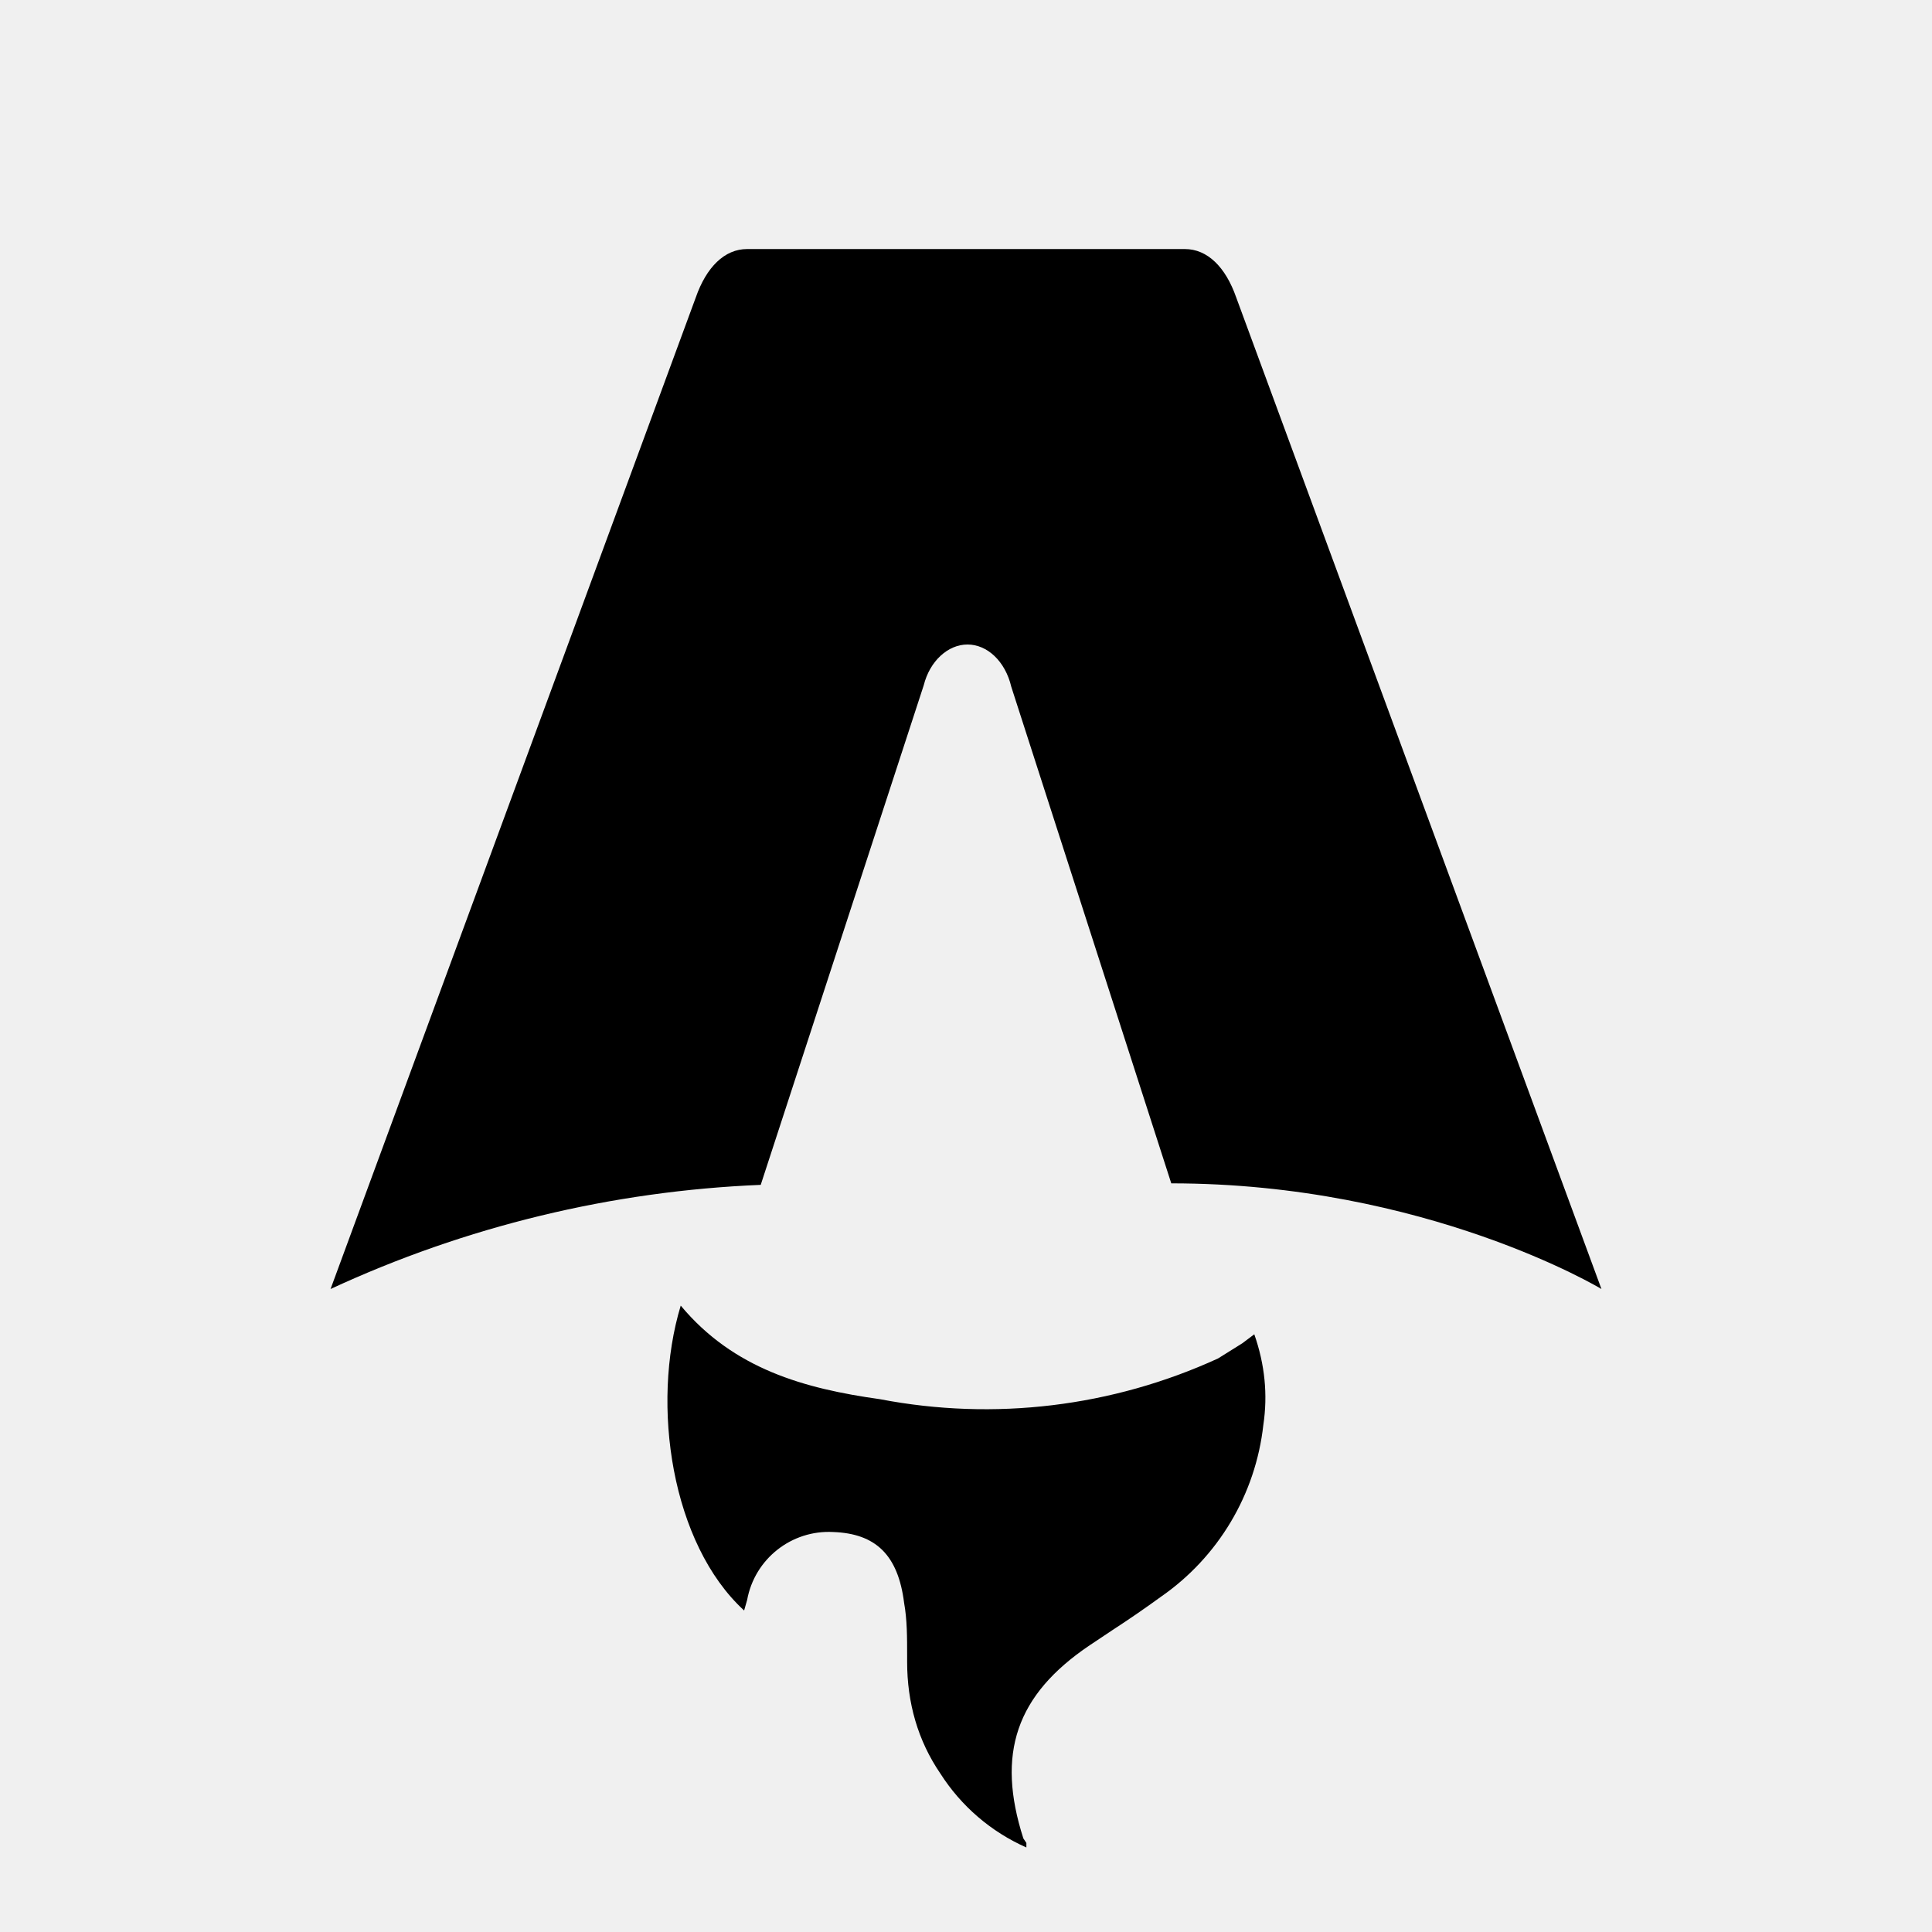
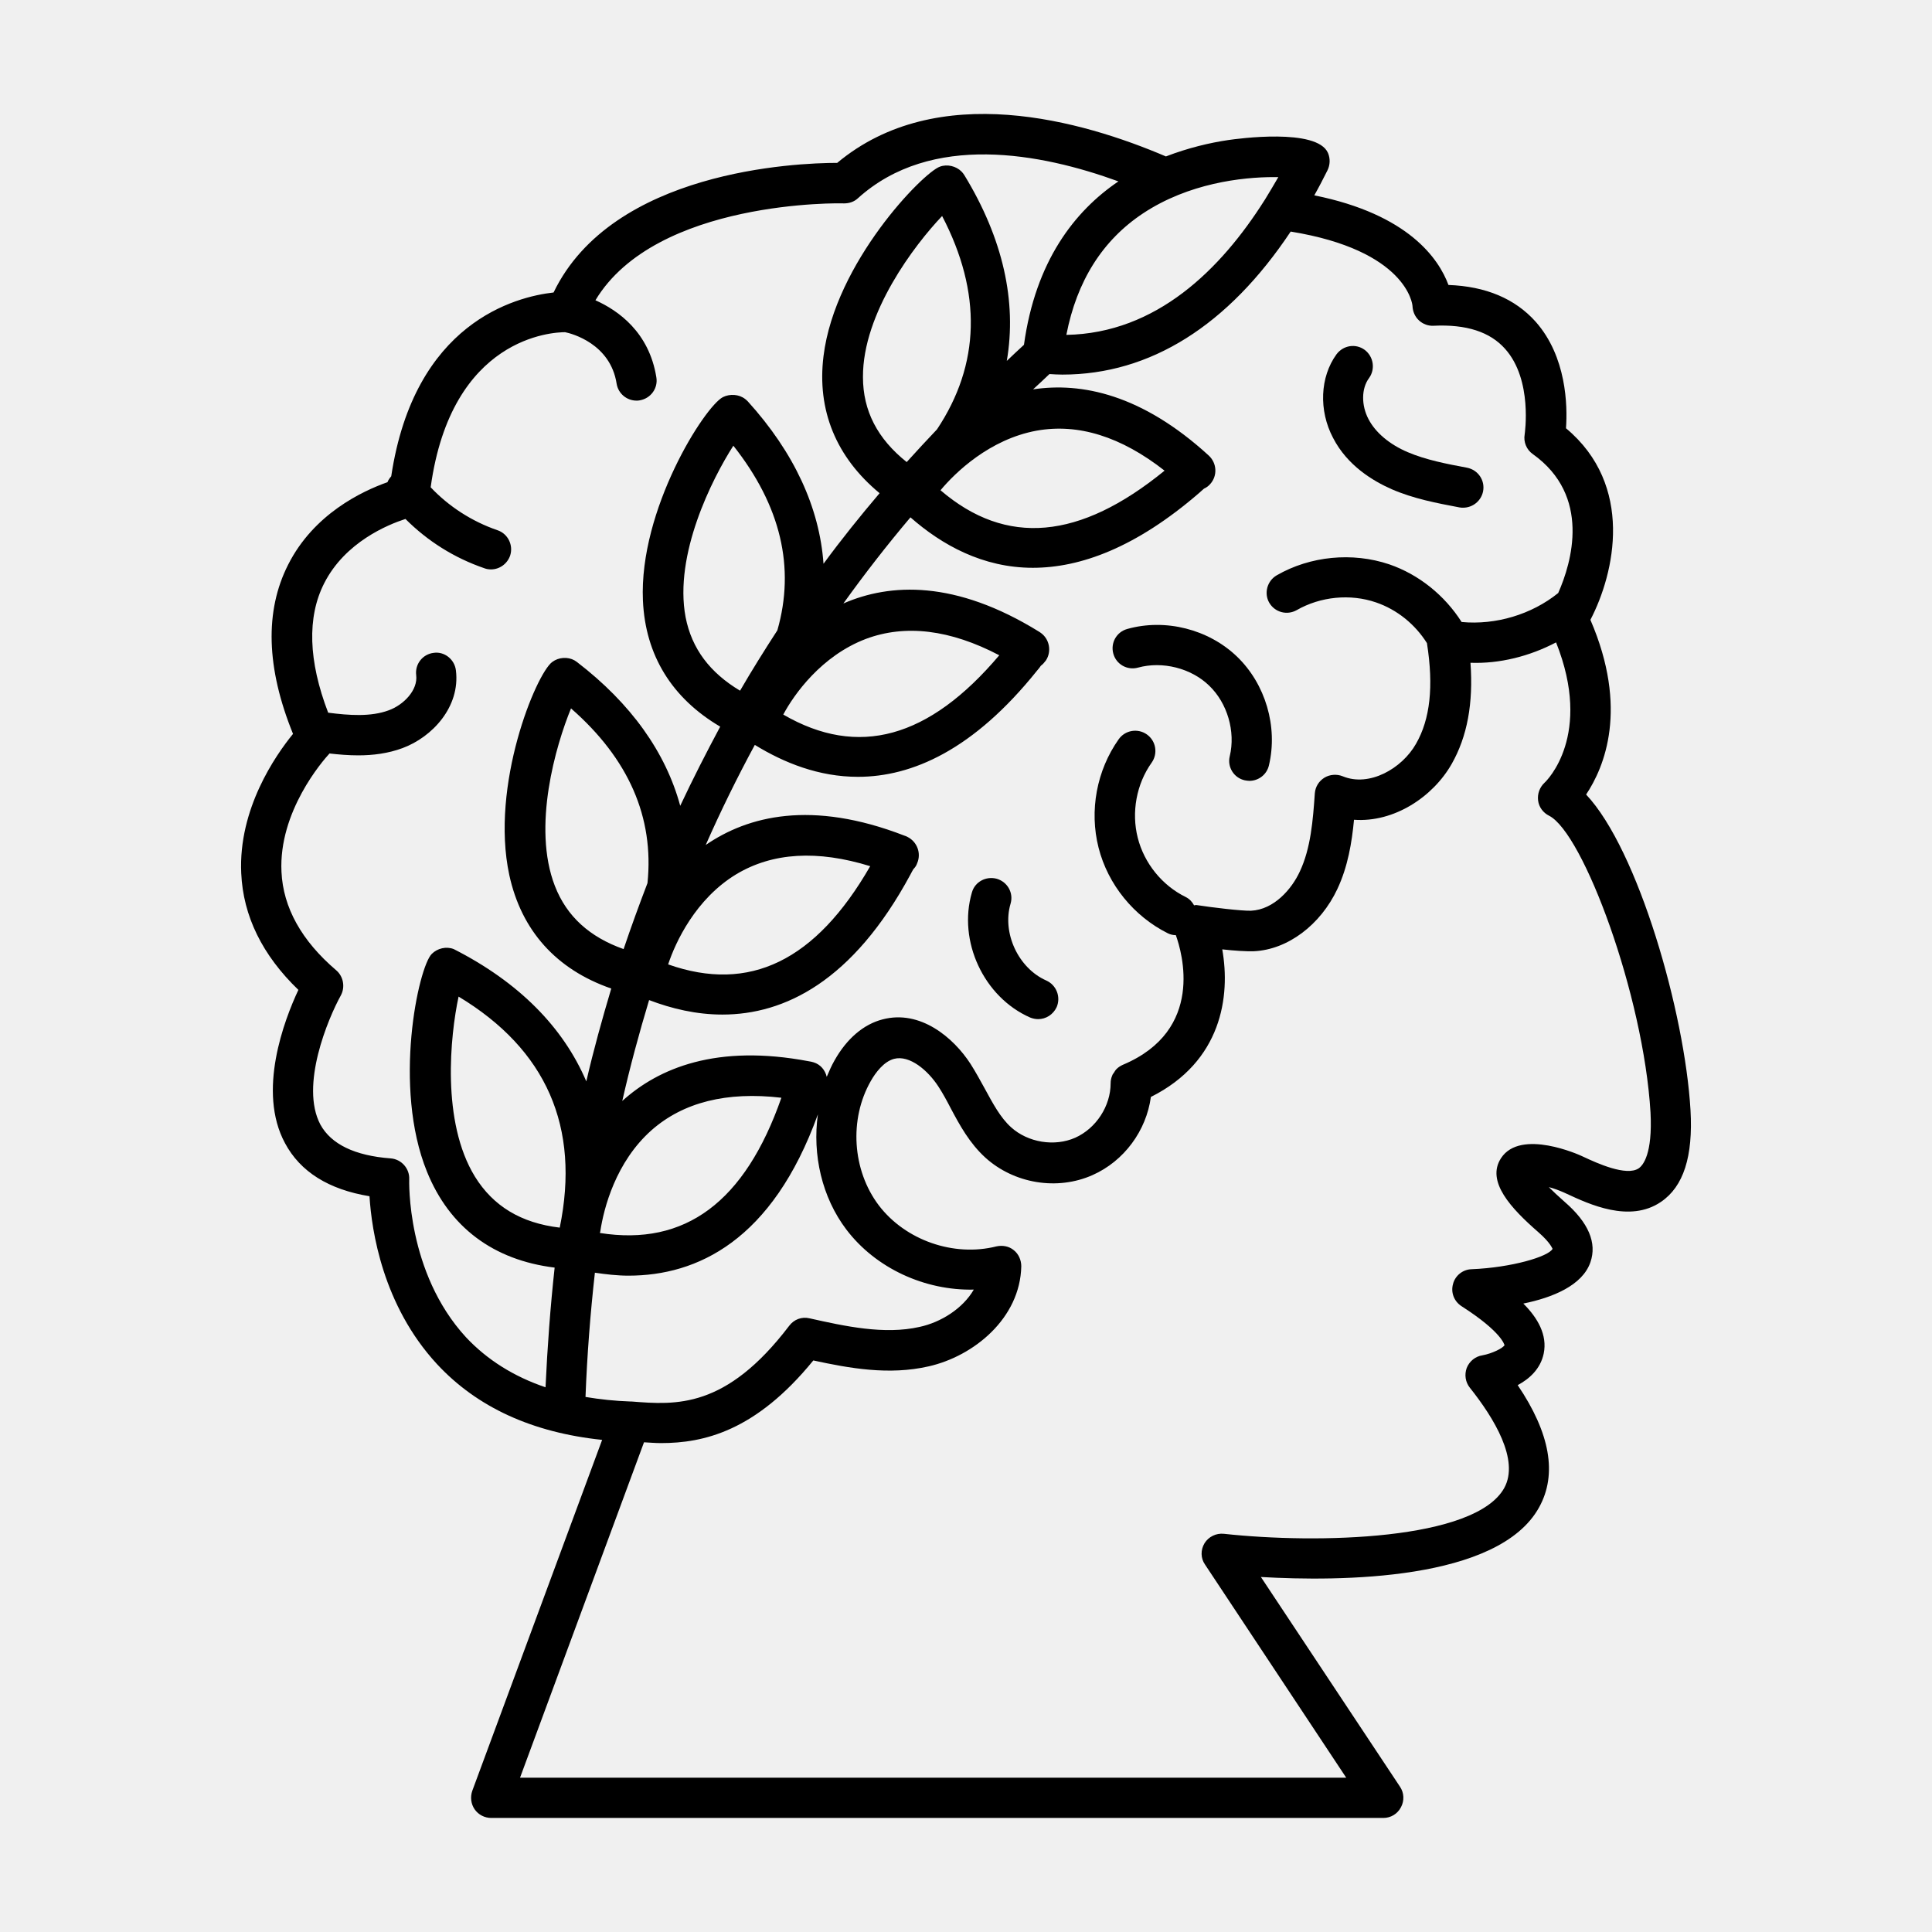
- <svg xmlns="http://www.w3.org/2000/svg" fill="none" viewBox="0 0 128 128">
-   <path d="M50.4 78.5a75.1 75.1 0 0 0-28.5 6.9l24.2-65.7c.7-2 1.9-3.2 3.4-3.2h29c1.5 0 2.7 1.2 3.4 3.2l24.2 65.7s-11.6-7-28.5-7L67 45.5c-.4-1.7-1.6-2.8-2.9-2.8-1.3 0-2.5 1.1-2.9 2.7L50.4 78.5Zm-1.1 28.2Zm-4.2-20.2c-2 6.6-.6 15.8 4.2 20.2a17.5 17.5 0 0 1 .2-.7 5.5 5.5 0 0 1 5.7-4.5c2.8.1 4.3 1.5 4.7 4.7.2 1.1.2 2.3.2 3.5v.4c0 2.7.7 5.2 2.2 7.4a13 13 0 0 0 5.7 4.9v-.3l-.2-.3c-1.8-5.6-.5-9.5 4.4-12.8l1.5-1a73 73 0 0 0 3.2-2.2 16 16 0 0 0 6.8-11.4c.3-2 .1-4-.6-6l-.8.6-1.6 1a37 37 0 0 1-22.4 2.7c-5-.7-9.7-2-13.2-6.2Z" />
-   <style>
-         path { fill: #000; }
-         @media (prefers-color-scheme: dark) {
-             path { fill: #FFF; }
-         }
-     </style>
+ <svg xmlns="http://www.w3.org/2000/svg" id="Layer_1" enable-background="new 0 0 72 72" height="512" viewBox="0 0 72 72" width="512">
+   <g>
+     <path d="m63 41.37c-.21-3.63-1.95-9.7-3.89-11.76.68-1.02 1.59-3.2.16-6.51.91-1.75 1.64-5.01-.91-7.14.06-.85.02-2.67-1.13-3.97-.77-.86-1.86-1.32-3.25-1.37-.36-.97-1.48-2.63-5-3.34.17-.3.33-.61.49-.93.1-.2.11-.44.02-.65-.41-.94-3.38-.53-3.72-.48-.68.1-1.49.29-2.32.61-3.11-1.33-8.51-2.88-12.25.24-1.54 0-8.38.29-10.57 4.83-1.42.16-5.19 1.12-6.05 6.85-.06.07-.11.14-.14.22-.96.34-2.75 1.19-3.7 3.07-.88 1.73-.82 3.85.18 6.31-.66.81-2.04 2.8-1.93 5.19.07 1.6.79 3.06 2.13 4.35-.53 1.13-1.54 3.78-.5 5.71.57 1.07 1.63 1.73 3.15 1.98.08 1.28.49 4.06 2.51 6.25 1.5 1.62 3.57 2.56 6.16 2.83l-4.84 13.08c-.08.23-.05.49.09.69s.37.32.62.32h33.24c.28 0 .53-.15.66-.4.13-.24.12-.54-.04-.77l-5.18-7.81c2.93.17 8.86.15 10.37-2.6.68-1.23.41-2.76-.8-4.55.43-.23.85-.6.97-1.18.14-.69-.22-1.32-.76-1.86 1.08-.22 2.2-.67 2.5-1.54.25-.72-.07-1.48-.96-2.25-.25-.22-.44-.4-.59-.55.19.05.38.12.56.2l.11.05c.82.38 2.34 1.1 3.51.3.84-.57 1.2-1.69 1.1-3.42zm-10.36-29.96c.01.2.09.39.24.53s.35.21.54.2c1.23-.06 2.11.23 2.67.86 1.04 1.16.73 3.17.73 3.19-.05.28.07.57.3.73 2.19 1.56 1.45 4.05.95 5.18-.99.8-2.33 1.2-3.6 1.08-.63-.99-1.59-1.77-2.7-2.15-1.37-.46-2.94-.31-4.19.41-.36.21-.48.67-.28 1.02.21.36.66.48 1.02.28.89-.51 2-.62 2.96-.29.79.27 1.46.82 1.9 1.52v.01c.25 1.6.12 2.82-.41 3.74-.52.92-1.74 1.62-2.73 1.21-.22-.09-.48-.07-.68.05-.21.13-.34.34-.36.58-.07 1.01-.15 2.05-.56 2.92-.3.65-.96 1.42-1.82 1.46-.35.01-1.44-.12-2.02-.21-.04-.01-.07.01-.1.01-.07-.13-.17-.24-.31-.31-.88-.43-1.55-1.26-1.79-2.21s-.05-2 .52-2.8c.24-.34.16-.81-.18-1.05s-.81-.16-1.05.18c-.82 1.16-1.1 2.66-.75 4.04s1.32 2.56 2.58 3.19c.1.05.2.07.3.07.23.64 1.09 3.54-1.97 4.83-.09.04-.17.09-.24.16-.04.04-.07.09-.1.14-.02.03-.05.06-.06.1-.04.09-.06.19-.06.29 0 .85-.54 1.68-1.32 2.03-.77.34-1.76.18-2.39-.39-.4-.36-.68-.89-.98-1.44-.17-.31-.34-.62-.53-.92-.64-.99-1.88-2.03-3.28-1.66-.7.18-1.33.71-1.79 1.53-.11.19-.2.4-.29.61-.06-.25-.23-.46-.49-.54-.06-.02-.12-.03-.18-.04-3.43-.65-5.59.25-6.95 1.48.29-1.28.63-2.53 1-3.76.84.32 1.76.54 2.73.54 2.31 0 4.86-1.23 7.01-5.22.04-.08.08-.15.11-.2.06-.06.11-.13.14-.22.16-.37 0-.8-.36-.98-.04-.02-.08-.04-.12-.05-3.46-1.34-5.83-.73-7.4.35.56-1.27 1.17-2.51 1.83-3.73 1.09.67 2.39 1.19 3.84 1.19 2.02 0 4.31-1 6.68-3.96.06-.07.11-.13.14-.18.07-.05.13-.12.19-.2.22-.34.13-.8-.2-1.03-.02-.01-.04-.03-.06-.04-3.12-1.93-5.55-1.81-7.29-1.05.79-1.1 1.62-2.17 2.5-3.21 1.17 1.03 2.7 1.88 4.56 1.88 1.77 0 3.84-.75 6.2-2.79.07-.06.13-.12.18-.16.09-.04.17-.1.23-.17.28-.31.25-.78-.05-1.06-2.5-2.29-4.75-2.74-6.55-2.47.21-.19.41-.38.61-.57.16.01.32.02.48.02 3.28 0 6.18-1.83 8.51-5.33 4.31.7 4.54 2.7 4.54 2.78zm-28.51 21.5c-.31.81-.61 1.63-.89 2.46-1.27-.45-2.12-1.22-2.56-2.35-.86-2.21.04-5.26.6-6.62 2.15 1.88 3.1 4.06 2.85 6.51zm-3.27 12.84c-1.44-.17-2.48-.8-3.16-1.9-1.26-2.05-.92-5.26-.61-6.71 3.27 1.97 4.54 4.86 3.77 8.61zm1.51.15c.13-.88.58-2.6 1.91-3.78 1.18-1.04 2.8-1.45 4.84-1.21-1.36 3.89-3.59 5.54-6.76 5.04 0-.02 0-.03.01-.05zm2.53-9.96c.27-.82 1.02-2.44 2.54-3.36 1.35-.81 3.02-.91 4.99-.3-2.03 3.53-4.5 4.73-7.53 3.66zm7.37-12.13c1.47-.55 3.14-.35 4.97.61-2.62 3.1-5.26 3.83-8.05 2.21.4-.75 1.42-2.19 3.08-2.82zm-3.3-.32c-.48.74-.95 1.49-1.39 2.25-1.12-.67-1.8-1.56-2.03-2.74-.44-2.33.99-5.16 1.78-6.39 1.77 2.24 2.31 4.54 1.64 6.88zm3.19-9.44c-.01-2.39 1.93-4.93 2.95-6 1.49 2.86 1.42 5.53-.19 7.95-.38.4-.76.81-1.13 1.22-1.09-.87-1.63-1.91-1.63-3.17zm6.47 2c1.55-.28 3.15.22 4.77 1.49-3.16 2.58-5.9 2.83-8.35.73.55-.66 1.83-1.9 3.58-2.22zm8.84-9.45h.17c-.16.28-.33.56-.5.84-.01.01-.01.02-.02.03-1.62 2.56-4.02 4.95-7.38 5.01.39-2.01 1.35-3.53 2.86-4.53 1.69-1.12 3.68-1.35 4.87-1.35zm-32.22 37.35c.02-.4-.29-.75-.69-.78-1.34-.1-2.22-.53-2.62-1.26-.77-1.45.29-3.96.76-4.81.17-.31.1-.71-.17-.94-1.29-1.1-1.98-2.34-2.04-3.67-.11-2.24 1.53-4.13 1.79-4.41.35.04.71.07 1.07.07.55 0 1.11-.07 1.65-.27 1.11-.41 2.16-1.54 1.99-2.9-.05-.41-.43-.71-.83-.65-.41.05-.7.42-.65.83.07.56-.47 1.11-1.02 1.31-.67.25-1.48.19-2.26.09-.74-1.93-.79-3.56-.15-4.82.78-1.54 2.38-2.19 3.03-2.4.82.82 1.81 1.45 2.95 1.84.08.03.16.04.24.04.31 0 .6-.2.71-.51.13-.39-.08-.82-.47-.95-.96-.33-1.82-.89-2.49-1.6.77-5.62 4.57-5.78 5.01-5.78.25.05 1.69.43 1.92 1.92.06.37.38.63.74.63.04 0 .08 0 .12-.01.41-.07.69-.45.62-.86-.27-1.68-1.42-2.49-2.27-2.87 2.26-3.76 9.19-3.62 9.26-3.61.2 0 .38-.06.52-.19 2.73-2.47 6.83-1.68 9.71-.63-1.64 1.11-3.09 2.98-3.52 6.09-.22.2-.43.4-.64.6.38-2.21-.14-4.56-1.58-6.92-.03-.05-.07-.1-.11-.14-.2-.2-.53-.28-.8-.18-.62.21-3.91 3.57-4.34 7.06-.25 2.02.47 3.77 2.09 5.11-.73.86-1.43 1.73-2.09 2.63-.15-2.09-1.09-4.14-2.82-6.05-.03-.03-.06-.06-.1-.09-.23-.18-.57-.2-.83-.07-.68.35-3.13 4.19-2.98 7.58.09 2.04 1.08 3.64 2.88 4.7-.52.97-1.02 1.95-1.49 2.95-.54-1.99-1.83-3.81-3.85-5.36-.03-.02-.06-.04-.09-.06-.25-.14-.59-.12-.83.06-.6.44-2.32 4.59-1.6 7.94.45 2.07 1.75 3.52 3.8 4.23-.34 1.14-.66 2.29-.93 3.46-.86-2.02-2.52-3.7-4.94-4.93-.28-.11-.61-.03-.82.18-.5.5-1.46 4.95-.18 8.11.84 2.08 2.48 3.3 4.76 3.58-.16 1.46-.27 2.95-.34 4.46-1.18-.4-2.17-1.02-2.96-1.86-2.23-2.42-2.12-5.85-2.12-5.89zm6.57 8.11c.06-1.57.18-3.11.35-4.63.41.06.83.11 1.25.11 2.56 0 5.36-1.3 7.06-6.01-.21 1.5.15 3.09 1.06 4.29 1.1 1.45 2.93 2.28 4.75 2.24-.41.71-1.23 1.22-2.02 1.39-1.32.3-2.8-.03-4.1-.32-.29-.07-.58.04-.76.28-2.36 3.1-4.22 2.95-5.87 2.82-.01 0-.02 0-.03 0 0 0 0 0-.01 0-.59-.02-1.14-.08-1.68-.17zm39.25-8.52c-.46.31-1.57-.2-2.04-.42l-.11-.05c-.02-.01-2.25-1.03-2.98.09-.57.87.38 1.88 1.39 2.76.47.41.52.62.53.62-.15.29-1.53.7-3.02.76-.33.01-.61.24-.69.55-.09.32.04.65.32.83 1.53.98 1.59 1.45 1.6 1.45-.06.11-.45.31-.83.38-.26.04-.48.22-.58.47-.09.25-.05.53.12.74.9 1.13 1.85 2.69 1.28 3.73-1.08 1.96-6.98 2.09-10.45 1.71-.29-.03-.57.11-.72.35-.15.25-.15.56.02.8l5.26 7.94h-30.79l4.62-12.5c.21.01.41.03.63.03 1.59 0 3.53-.44 5.68-3.08 1.34.29 2.82.56 4.3.22 1.68-.38 3.41-1.79 3.45-3.73 0-.23-.1-.46-.28-.6-.18-.15-.42-.19-.65-.14-1.59.4-3.39-.23-4.38-1.53-.99-1.31-1.11-3.21-.3-4.63.18-.32.49-.73.87-.83.58-.15 1.26.43 1.65 1.03.17.26.32.54.46.81.34.64.7 1.3 1.29 1.84 1.07.97 2.68 1.24 4 .65 1.17-.52 2-1.65 2.17-2.91 2.64-1.32 2.97-3.75 2.66-5.5.44.05.9.08 1.18.07 1.26-.06 2.48-.98 3.11-2.32.39-.83.54-1.73.62-2.58 1.49.11 2.94-.85 3.64-2.08.58-1.02.81-2.26.7-3.77 1.08.04 2.2-.24 3.19-.76 1.38 3.46-.35 5.16-.43 5.23-.18.17-.27.41-.24.66s.19.46.41.57c1.27.64 3.52 6.68 3.78 11.06.08 1.55-.28 1.97-.44 2.08z" />
+     <path d="m42.01 23.44c-.4.11-.63.52-.52.92s.52.63.92.52c.91-.25 1.98.02 2.65.67.68.65.99 1.71.77 2.63-.1.4.15.81.56.9.06.01.12.02.17.02.34 0 .65-.23.73-.58.34-1.44-.13-3.03-1.19-4.05s-2.67-1.43-4.09-1.03z" />
+     <path d="m38.99 36.54c-1.04-.46-1.65-1.77-1.33-2.86.12-.4-.11-.81-.51-.93-.4-.11-.82.11-.93.51-.53 1.81.44 3.9 2.17 4.66.1.04.2.06.3.06.29 0 .56-.17.69-.45.16-.38-.01-.82-.39-.99z" />
+     <path d="m51.86 18.23c.83.36 1.69.52 2.53.68.05.01.09.01.14.01.35 0 .67-.25.74-.61.08-.41-.19-.8-.6-.88-.75-.14-1.53-.29-2.21-.58s-1.2-.73-1.46-1.23c-.27-.51-.27-1.14.02-1.53.24-.33.17-.8-.16-1.05-.34-.25-.8-.17-1.05.16-.62.85-.67 2.1-.13 3.12.53 1.03 1.48 1.6 2.18 1.91z" />
+   </g>
</svg>
